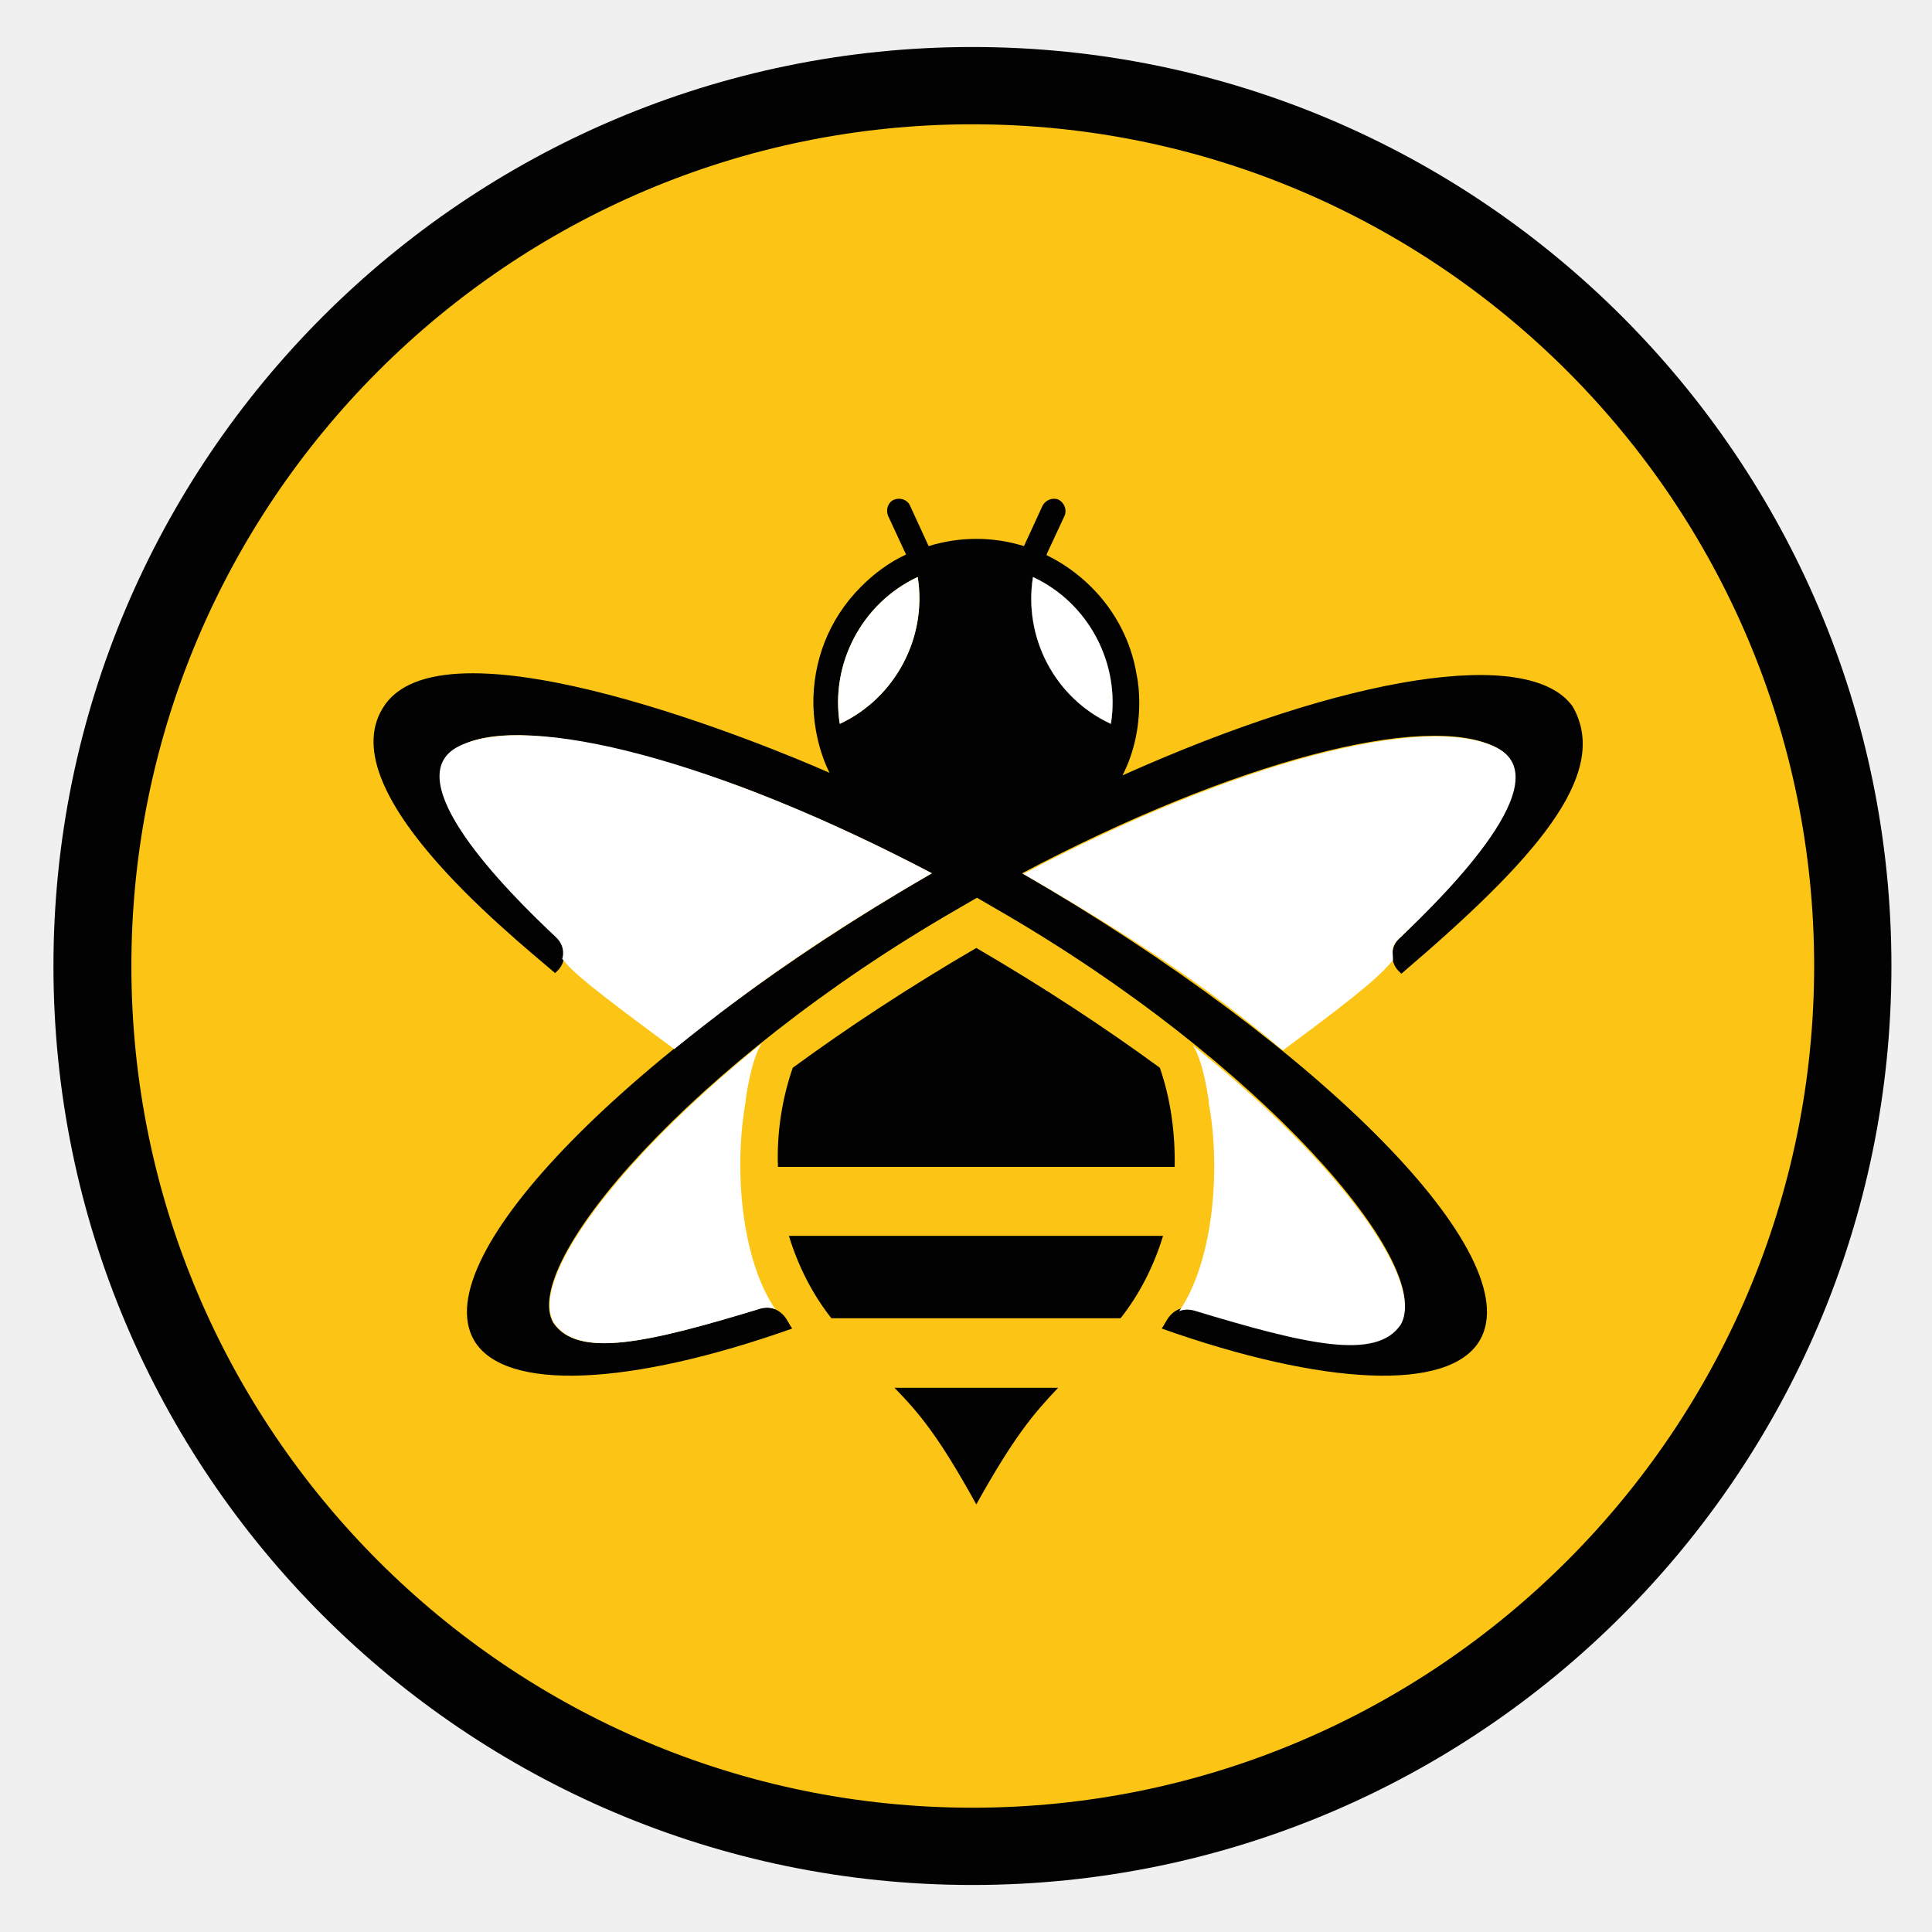
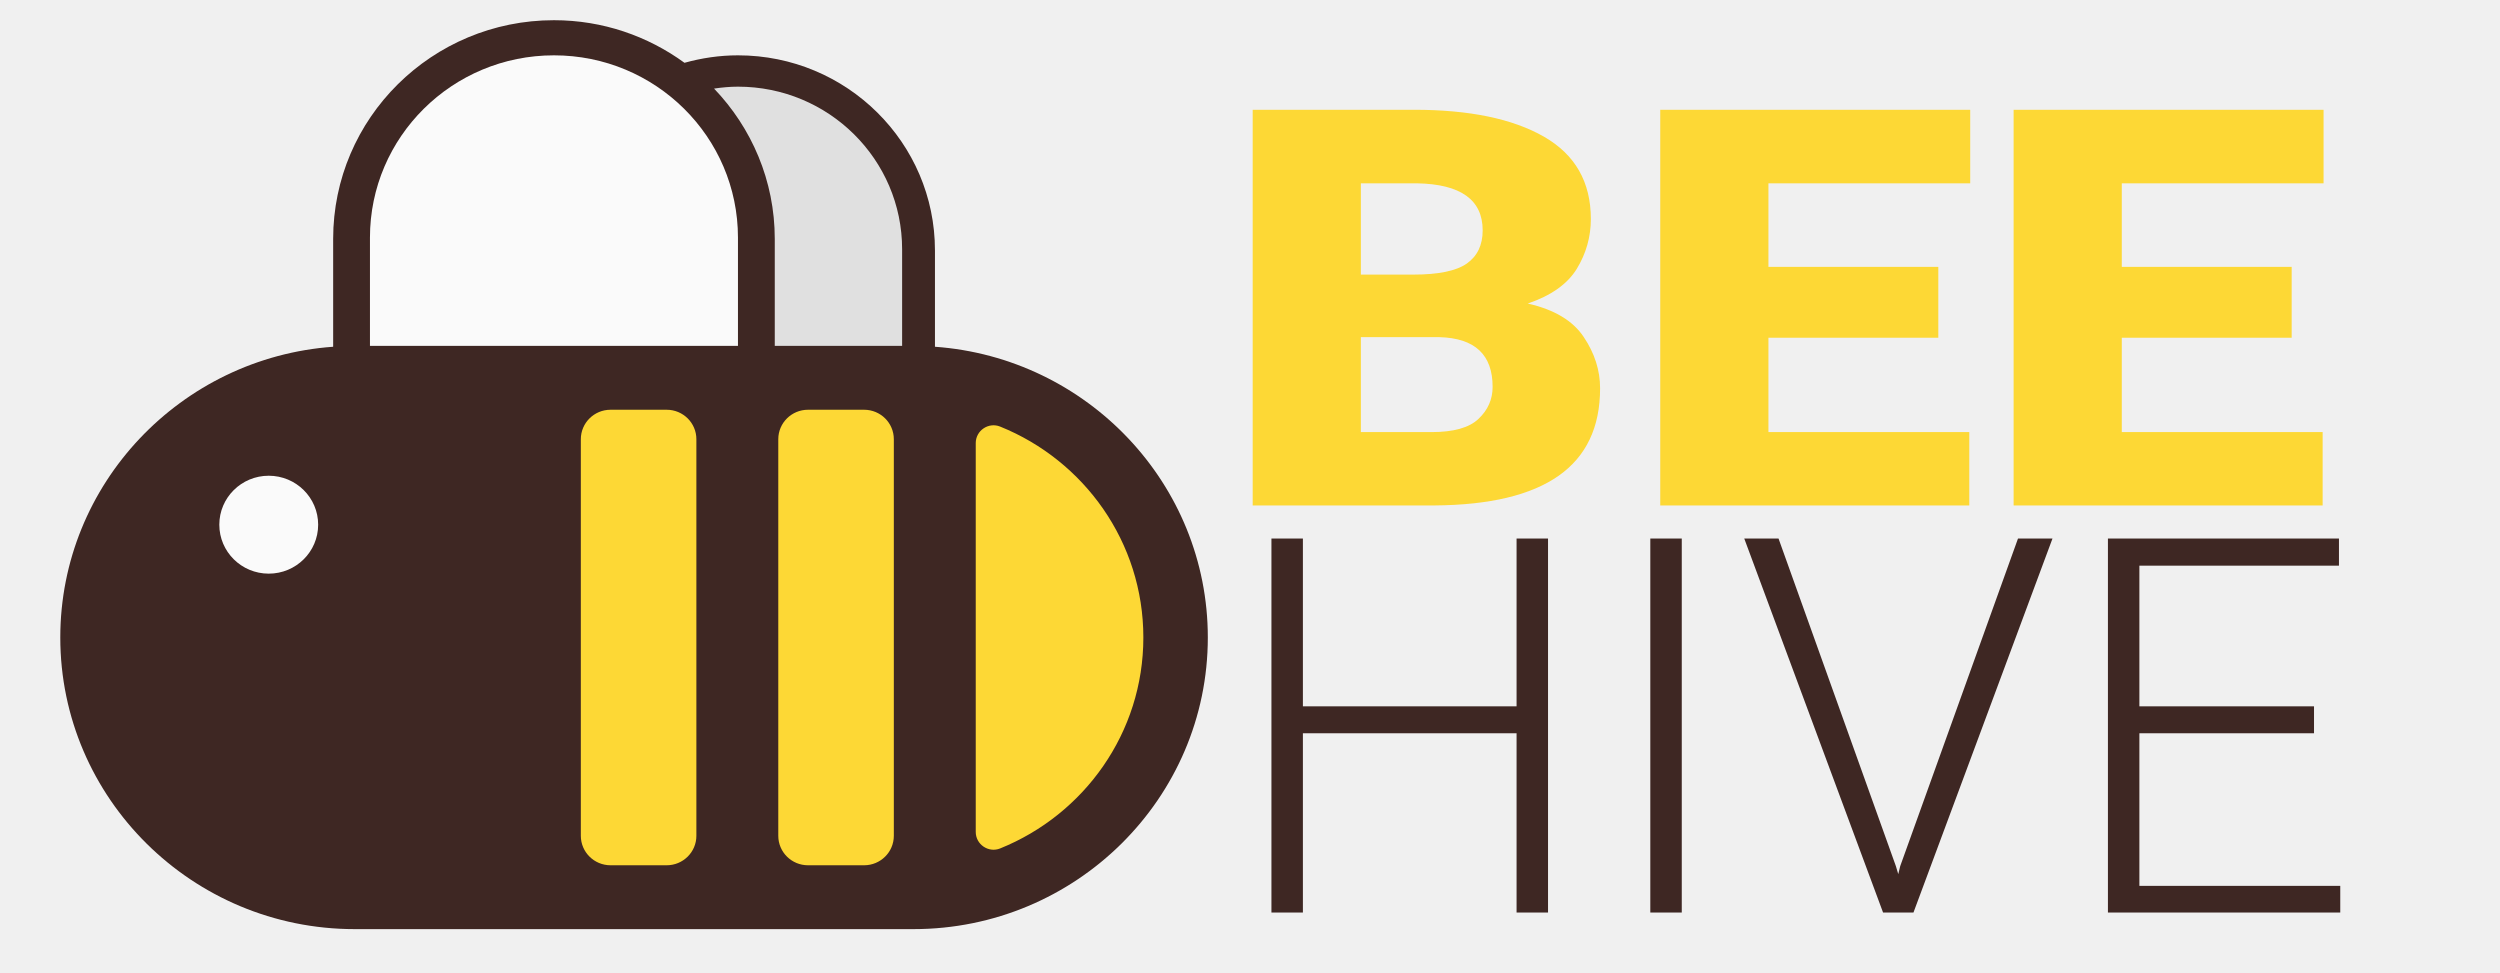
- <svg xmlns="http://www.w3.org/2000/svg" version="1.1" id="Ebene_1" x="0" y="0" viewBox="0 0 300 300" xml:space="preserve">
-   <style>.st2,.st3{fill-rule:evenodd;clip-rule:evenodd;fill:#020203}.st3{fill:#fff}</style>
-   <circle cx="151.1" cy="149.5" r="131.8" fill-rule="evenodd" clip-rule="evenodd" fill="#fcc415" />
-   <path d="M151 292.7c-78.7 0-142.7-64-142.7-142.7S72.3 7.3 151 7.3s142.7 64 142.7 142.7-64 142.7-142.7 142.7zm0-273.4C79 19.3 20.4 78 20.4 150S79 280.7 151 280.7 281.7 222 281.7 150 223.1 19.3 151 19.3z" fill="#020203" />
-   <path class="st2" d="M172.5 112.4c-8.7-4-13.6-13.4-12.1-22.8 8.6 4 13.6 13.4 12.1 22.8z" />
-   <path class="st2" d="M122.5 191.9c1.4 4.6 3.6 9 6.6 12.8H174c3-3.8 5.2-8.2 6.6-12.8h-58.1zm94.8-46.2c-1.4 1.3-1.5 3.6-.2 5l.5.5c20.4-17.4 32.7-30.9 26.6-41.5-6.7-9.4-35.1-4.9-69.9 10.7 1.8-3.5 2.6-7.4 2.6-11.3 0-1.4-.1-2.9-.4-4.3-.8-5-3.2-9.8-7-13.6-2.1-2.1-4.5-3.8-7-5l.1-.3 2.7-5.8c.4-.9 0-2-.9-2.5-.9-.4-2 0-2.5.9l-2.9 6.3c-4.8-1.5-10-1.5-14.8 0l-2.9-6.3c-.4-.9-1.5-1.3-2.5-.9-.9.4-1.3 1.5-.9 2.5l2.6 5.6.2.4c-2.6 1.2-4.9 2.9-7 5-5.1 5.1-7.5 11.7-7.4 18.4.1 3.6.9 7.2 2.5 10.5-9-4-59-24.7-69-10.6-9.1 12.8 18.9 35.3 26.4 41.7l.5-.5c1.3-1.4 1.2-3.7-.2-5-3.7-3.5-9.4-9.2-13.5-14.7-5.3-7.3-5.4-11.6-2.9-14 8-7.5 37.5 2.4 46.6 5.9 8.8 3.4 18.3 7.7 28 12.8-46.8 27.1-78.6 59.5-71.1 72.5 4.7 8.1 24.3 7.1 49.4-1.8l-.9-1.5c-.9-1.4-2.5-2.1-4.1-1.6-17.4 5.3-28.3 7.8-32.1 2.2-5.2-9.1 21.4-40.4 62.7-64.2l3.1-1.8c1 .6 2.1 1.2 3.1 1.8 41.3 23.8 67.9 55.1 62.7 64.2-3.8 5.6-14.6 3.1-32.1-2.2-1.6-.5-3.2.2-4.1 1.6l-.9 1.5c25.1 8.9 44.7 9.9 49.4 1.8 7.5-13-24.3-45.4-71.1-72.5 32.9-17.4 62.6-25.1 73.5-19.6 10 5-7.2 22.3-14.9 29.7zm-86.9-33.3c-1.5-9.4 3.5-18.8 12.1-22.8 1.5 9.4-3.5 18.8-12.1 22.8zm42.1 0c-8.7-4-13.6-13.4-12.1-22.8 8.6 4 13.6 13.4 12.1 22.8zm7.6 53.4c-8.6-6.3-18.2-12.6-28.5-18.6-10.3 6-19.9 12.3-28.5 18.6-1.7 4.9-2.5 10.2-2.3 15.4h61.6c.1-5.2-.6-10.5-2.3-15.4zm-41.2 49.7c3.9 4 6.9 7.6 12.7 18.1 5.8-10.4 8.8-14 12.7-18.1h-25.4z" />
-   <path class="st3" d="M172.5 112.4c-8.7-4-13.6-13.4-12.1-22.8 8.6 4 13.6 13.4 12.1 22.8zM130.4 112.4c-1.5-9.4 3.5-18.8 12.1-22.8 1.5 9.4-3.5 18.8-12.1 22.8zM87.3 148.9s.7-1.8-1-3.4c-7.8-7.3-24.9-24.6-15.1-29.6 10.9-5.5 40.6 2.4 73.5 19.7-16.6 9.6-28 17.6-40 27.3-13.3-9.8-15.7-11.9-17.4-14zM217.5 205.7c-3.8 5.6-14.6 3.1-32.1-2.2-.8-.2-1.6-.2-2.3.1 5.3-7.7 6.5-22 4.6-32.3v-.2-.1c-.6-4.1-1.5-7.3-2.5-8.7 23.2 18.6 36.1 36.8 32.3 43.4zM199.2 163.1c-11.7-9.9-23.7-17.8-40.3-27.4 32.9-17.4 62.6-25.1 73.5-19.6 9.8 5-7.4 22.3-15.1 29.6-1.4 1.3-1 1.9-1 3.4-1.8 2.1-3.8 4.2-17.1 14zM118.3 162c-1 1.4-1.9 4.6-2.5 8.7V171c-1.9 10.4-.7 24.6 4.6 32.3-.7-.3-1.5-.3-2.3-.1-17.4 5.3-28.3 7.8-32.1 2.2-3.8-6.5 9.2-24.7 32.3-43.4z" />
+ <svg xmlns="http://www.w3.org/2000/svg" id="svg3766" version="1.1" preserveAspectRatio="xMidYMid meet" height="70" width="180">
+   <defs id="defs3770">
+     <clipPath clipPathUnits="userSpaceOnUse" id="clipPath160">
+       <path d="M 0,800 H 800 V 0 H 0 Z" id="path158" />
+     </clipPath>
+   </defs>
+   <g transform="translate(0,-209)" id="g3759">
+     <rect style="fill:none" x="-1" y="-1" width="600" height="279" id="canvas_background" />
+   </g>
+   <g id="g154" transform="matrix(0.5461257,0,0,-0.5409606,-77.27706,185.1058)">
+     <g id="g156" clip-path="url(#clipPath160)">
+       <g id="g162" transform="translate(264.763,296.0284)">
+         <path d="m 0,0 v 12.816 c 0,14.343 -11.628,25.971 -25.971,25.971 v 0 c -2.447,0 -4.805,-0.362 -7.05,-0.994 -4.824,3.547 -10.761,5.669 -17.208,5.669 h -10e-4 c -16.077,0 -29.11,-13.033 -29.11,-29.111 V 0 c -20.08,-1.46 -35.974,-18.253 -35.974,-38.699 0,-21.402 17.412,-38.813 38.814,-38.813 h 73.661 c 21.402,0 38.813,17.411 38.813,38.813 C 35.974,-18.253 20.08,-1.46 0,0" style="fill:#3e2723;fill-opacity:1;fill-rule:nonzero;stroke:none" id="path164" />
+       </g>
+       <g id="g166" transform="translate(255.422,287.6441)">
+         <path d="m 0,0 h -7.395 c -2.164,0 -3.919,-1.755 -3.919,-3.919 V -56.71 c 0,-2.164 1.755,-3.919 3.919,-3.919 H 0 c 2.164,0 3.919,1.755 3.919,3.919 V -3.919 C 3.919,-1.755 2.164,0 0,0" style="fill:#fdd835;fill-opacity:1;fill-rule:nonzero;stroke:none" id="path168" />
+       </g>
+       <g id="g170" transform="translate(229.3903,287.6441)">
+         <path d="m 0,0 h -7.395 c -2.164,0 -3.919,-1.755 -3.919,-3.919 V -56.71 c 0,-2.164 1.755,-3.919 3.919,-3.919 H 0 c 2.164,0 3.919,1.755 3.919,3.919 V -3.919 C 3.919,-1.755 2.164,0 0,0" style="fill:#fdd835;fill-opacity:1;fill-rule:nonzero;stroke:none" id="path172" />
+       </g>
+       <g id="g174" transform="translate(273.359,285.4034)">
+         <path d="m 0,0 c -1.537,0.627 -3.219,-0.532 -3.219,-2.192 v -51.763 c 0,-1.661 1.682,-2.819 3.219,-2.192 11.072,4.513 18.879,15.378 18.879,28.073 v 0 C 18.879,-15.379 11.072,-4.513 0,0" style="fill:#fdd835;fill-opacity:1;fill-rule:nonzero;stroke:none" id="path176" />
+       </g>
+       <g id="g178" transform="translate(176.9302,278.8614)">
+         <path d="m 0,0 c -3.599,0 -6.516,-2.917 -6.516,-6.516 0,-3.599 2.917,-6.516 6.516,-6.516 3.599,0 6.516,2.917 6.516,6.516 C 6.516,-2.917 3.599,0 0,0" style="fill:#fafafa;fill-opacity:1;fill-rule:nonzero;stroke:none" id="path180" />
+       </g>
+       <g id="g182" transform="translate(214.5336,334.8154)">
+         <path d="m 0,0 v 0 c -13.398,0 -24.259,-10.861 -24.259,-24.258 v -14.414 h 48.517 v 14.414 C 24.258,-10.861 13.398,0 0,0" style="fill:#fafafa;fill-opacity:1;fill-rule:nonzero;stroke:none" id="path184" />
+       </g>
+       <g id="g186" transform="translate(238.7922,330.6449)">
+         <path d="m 0,0 v 0 c -1.074,0 -2.121,-0.104 -3.153,-0.255 4.949,-5.218 8.005,-12.251 8.005,-20.01 v -14.236 h 16.79 v 12.859 C 21.642,-9.69 11.953,0 0,0" style="fill:#e0e0e0;fill-opacity:1;fill-rule:nonzero;stroke:none" id="path188" />
+       </g>
+     </g>
+   </g>
+   <text transform="scale(1.065111,0.9388697)" style="font-variant:normal;font-weight:900;font-stretch:normal;font-size:42.683px;font-family:'Roboto Black';-inkscape-font-specification:Roboto-Black;writing-mode:lr-tb;fill:#fdd835;fill-opacity:1;fill-rule:nonzero;stroke:none;stroke-width:0.795" id="text280" x="82.369" y="38.761">
+     <tspan style="stroke-width:0.795" x="82.369 109.772 134.059" y="38.761" id="tspan278">BEE</tspan>
+   </text>
+   <text transform="scale(0.9996219,1.000378)" id="text284" style="font-variant:normal;font-weight:300;font-stretch:normal;font-size:37.86px;font-family:'Roboto Light';-inkscape-font-specification:Roboto-Light;writing-mode:lr-tb;fill:#3e2723;fill-opacity:1;fill-rule:nonzero;stroke:none;stroke-width:0.705" x="88.157" y="65.68">
+     <tspan id="tspan282" y="65.68" x="88.157 114.925 125.166 148.526" style="stroke-width:0.705">HIVE</tspan>
+   </text>
</svg>
